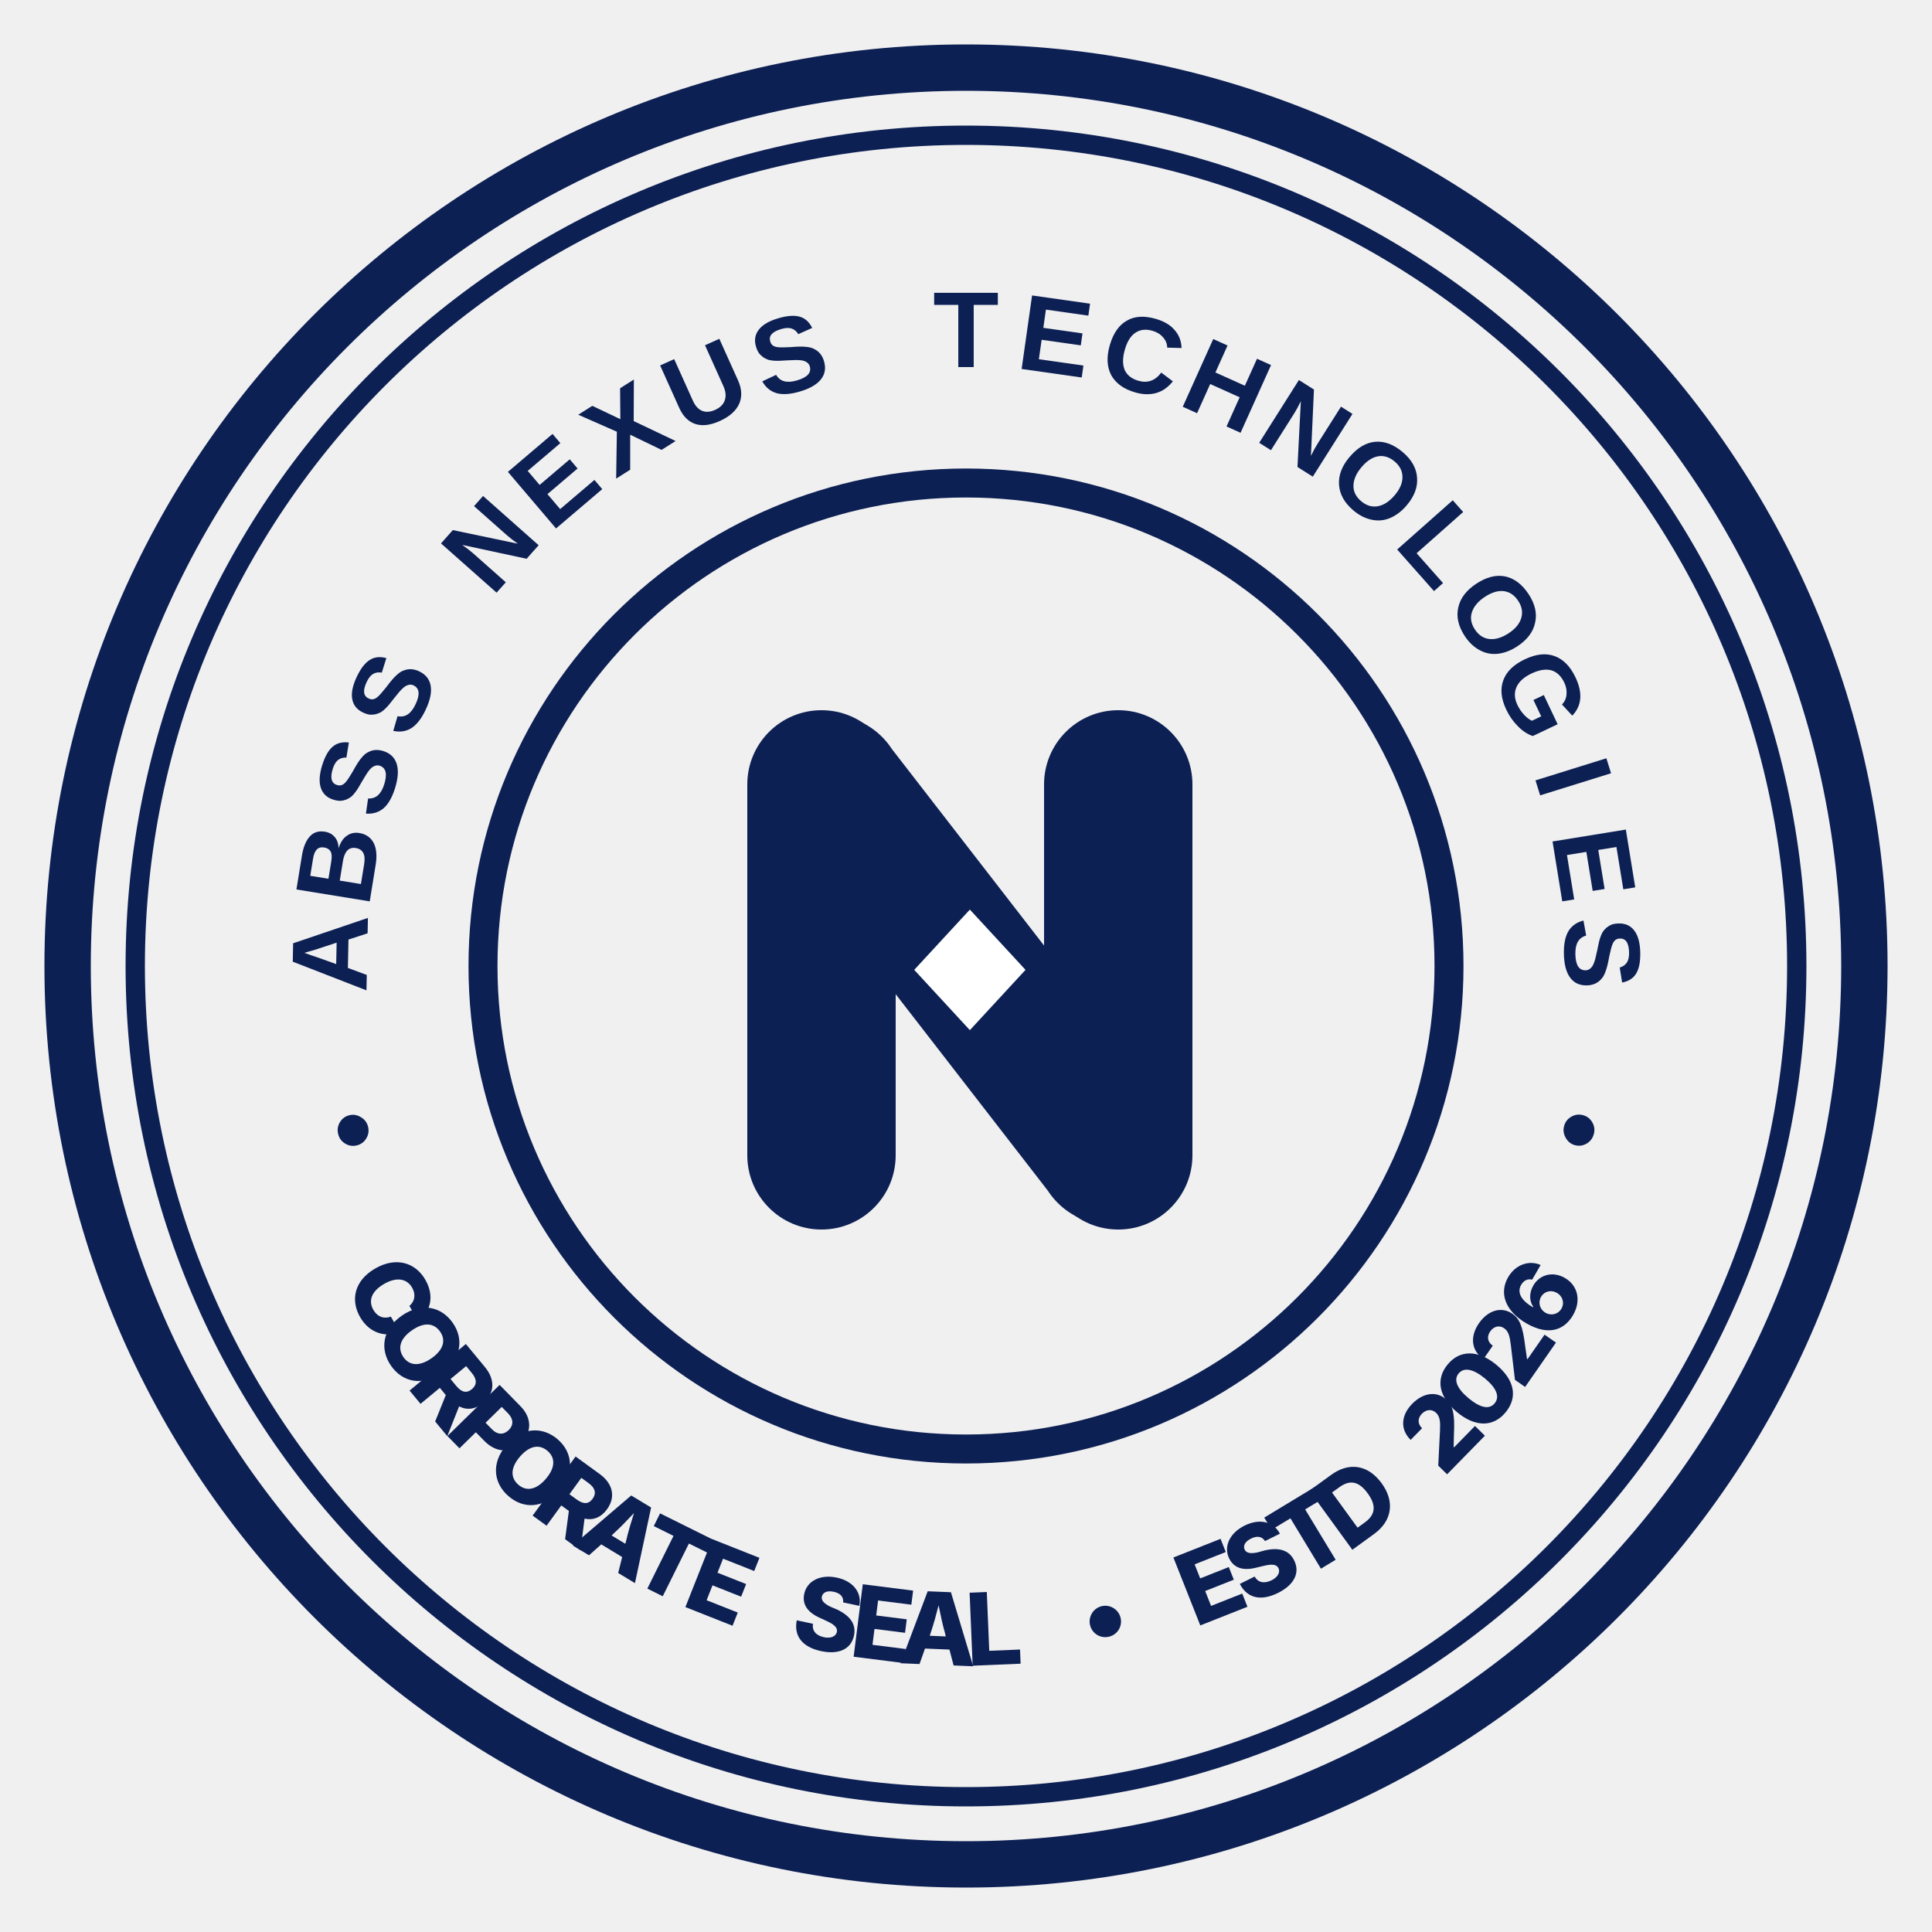
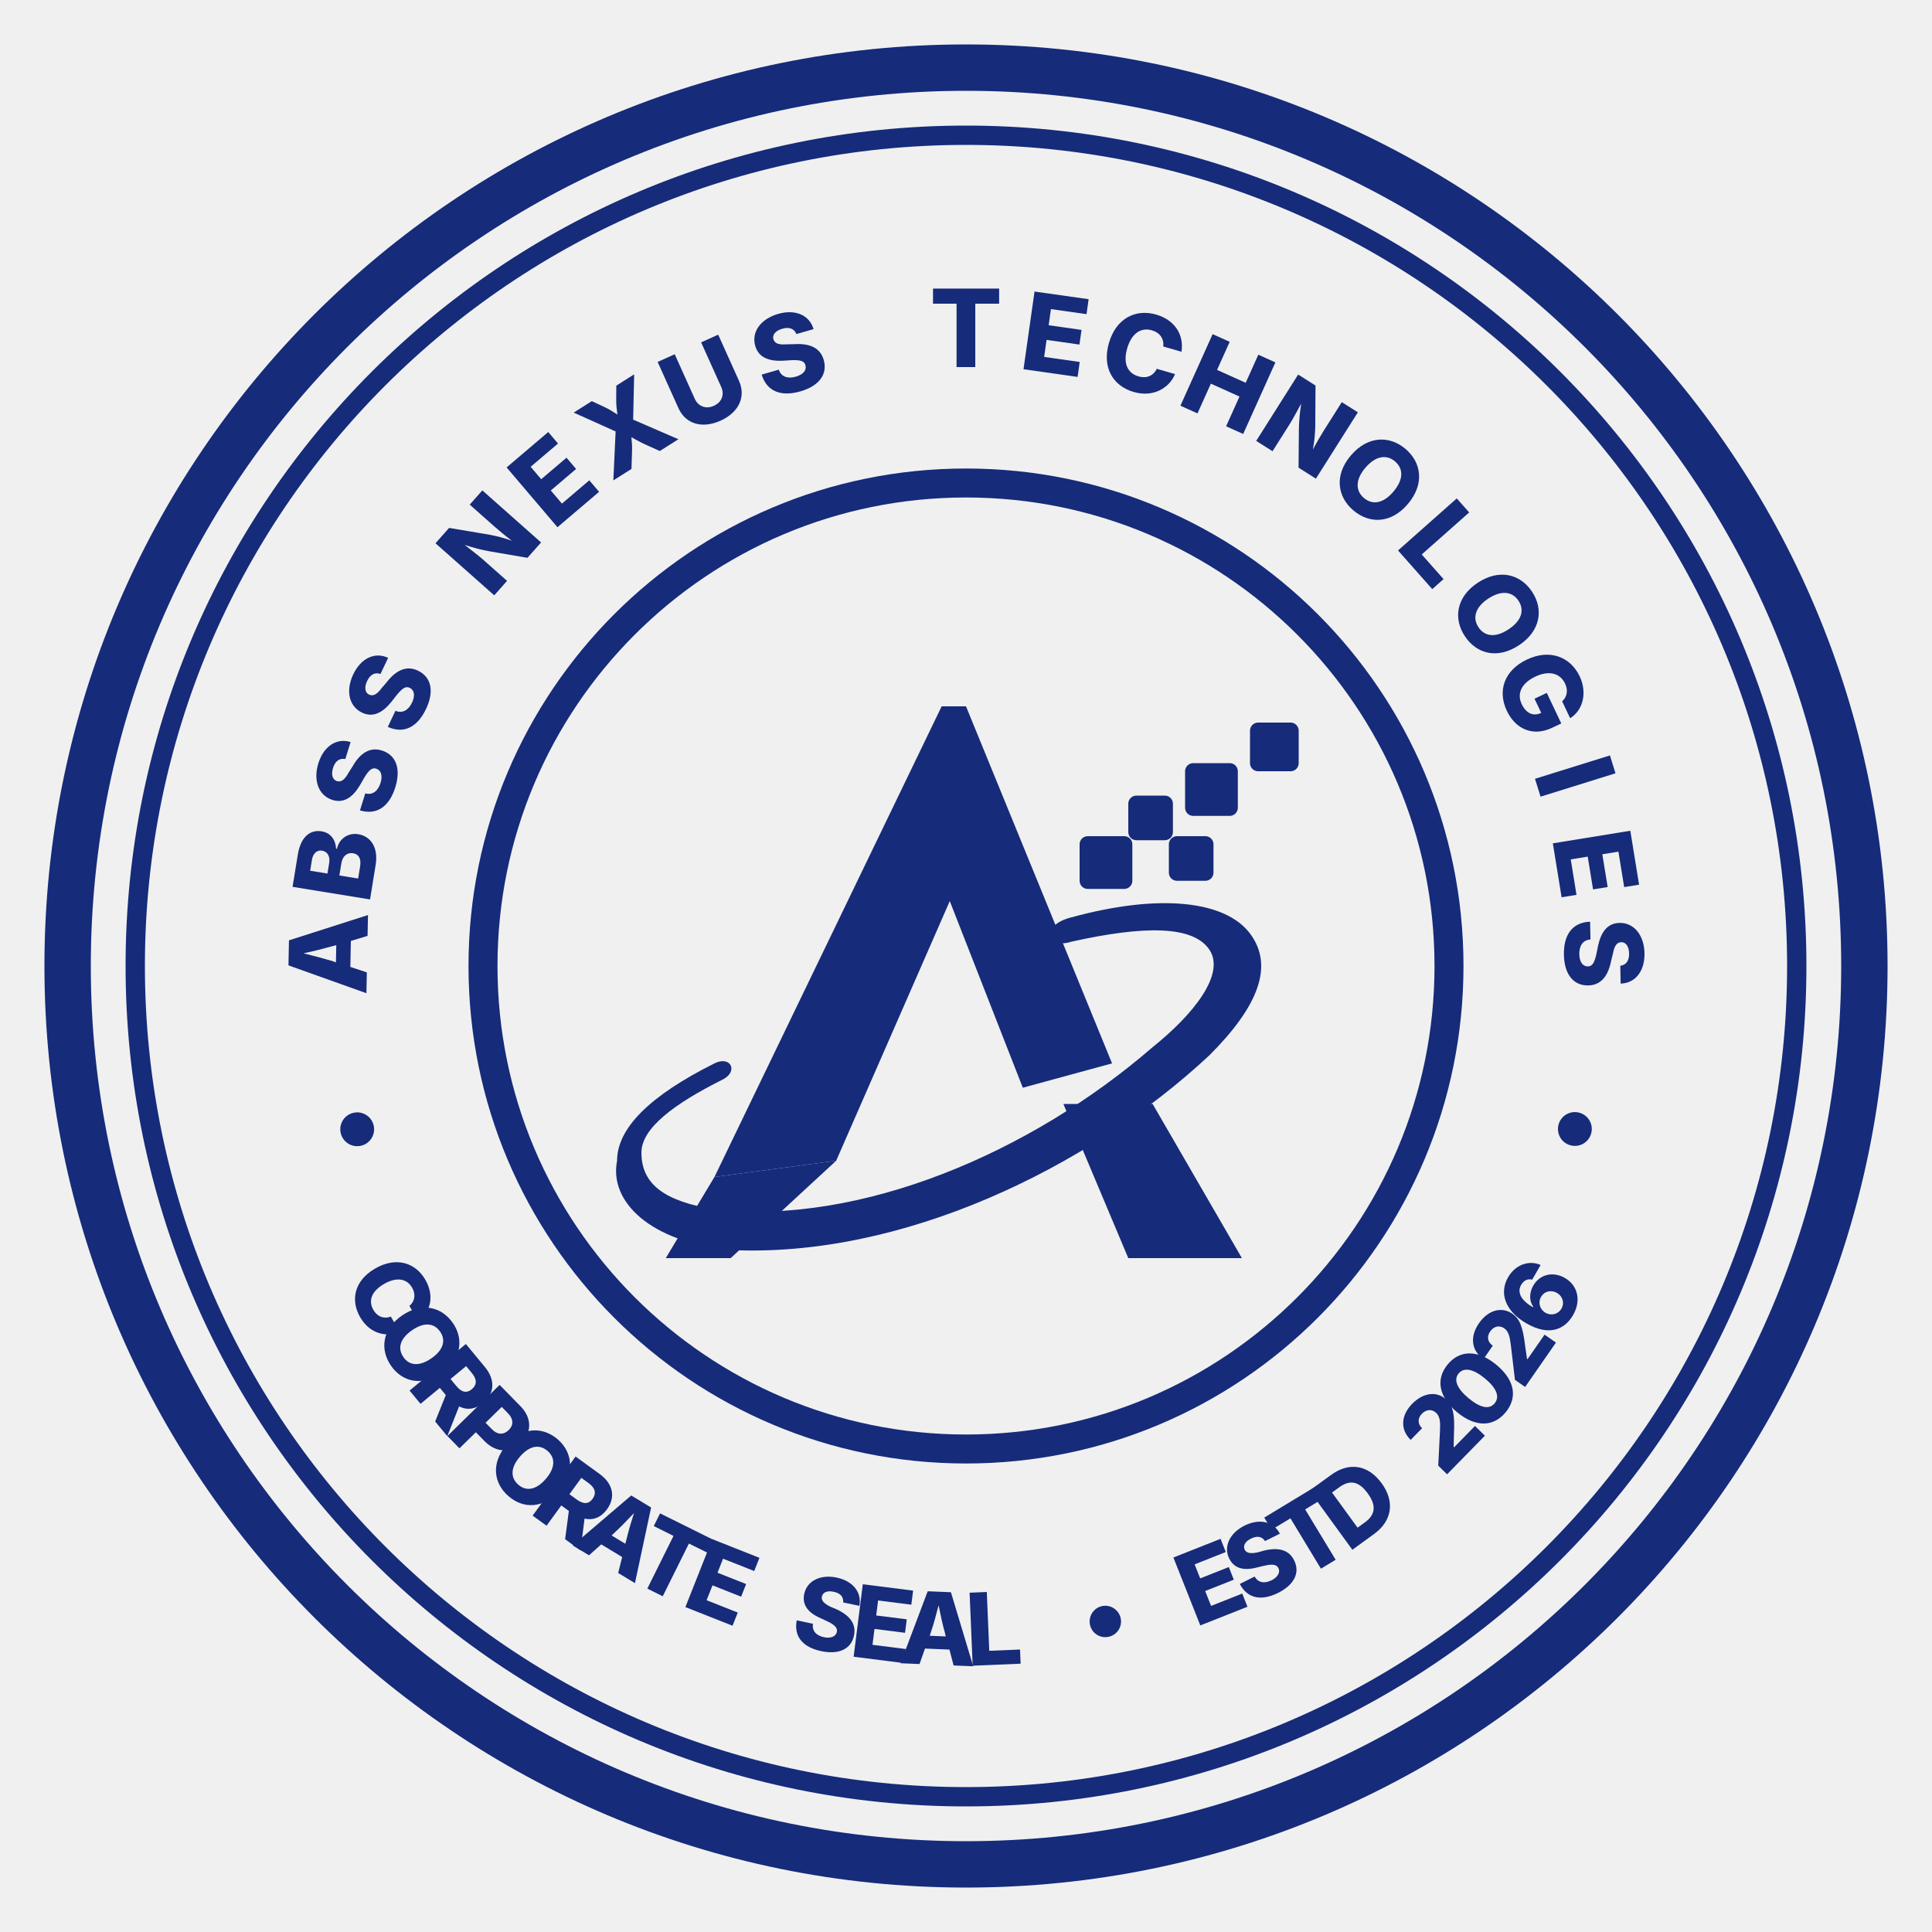
<svg xmlns="http://www.w3.org/2000/svg" width="1024" height="1024" viewBox="0 0 100 100" fill="none">
-   <circle cx="50" cy="50" r="46.5" stroke="#0D2054" stroke-width="2.4" />
-   <circle cx="50" cy="50" r="43" stroke="#0D2054" stroke-width="1" />
-   <circle cx="50" cy="50" r="25" stroke="#0D2054" stroke-width="1.5" />
-   <g fill="#0D2054" font-family="'Space Grotesk', 'Helvetica Neue', Arial, sans-serif" font-weight="800" font-size="5.6">
+   <circle cx="50" cy="50" r="46.5" stroke="#162B7A" stroke-width="2.4" />
+   <circle cx="50" cy="50" r="43" stroke="#162B7A" stroke-width="1" />
+   <circle cx="50" cy="50" r="25" stroke="#162B7A" stroke-width="1.5" />
+   <g fill="#162B7A" font-family="'Space Grotesk', -apple-system, sans-serif" font-weight="800" font-size="5.6">
    <text x="50" y="19" text-anchor="middle" transform="rotate(-105.00 50 50)">•</text>
    <text x="50" y="19" text-anchor="middle" transform="rotate(-96.92 50 50)"> </text>
    <text x="50" y="19" text-anchor="middle" transform="rotate(-88.85 50 50)">A</text>
    <text x="50" y="19" text-anchor="middle" transform="rotate(-80.77 50 50)">B</text>
    <text x="50" y="19" text-anchor="middle" transform="rotate(-72.69 50 50)">S</text>
    <text x="50" y="19" text-anchor="middle" transform="rotate(-64.62 50 50)">S</text>
    <text x="50" y="19" text-anchor="middle" transform="rotate(-56.54 50 50)"> </text>
    <text x="50" y="19" text-anchor="middle" transform="rotate(-48.46 50 50)">N</text>
    <text x="50" y="19" text-anchor="middle" transform="rotate(-40.38 50 50)">E</text>
    <text x="50" y="19" text-anchor="middle" transform="rotate(-32.31 50 50)">X</text>
    <text x="50" y="19" text-anchor="middle" transform="rotate(-24.23 50 50)">U</text>
    <text x="50" y="19" text-anchor="middle" transform="rotate(-16.15 50 50)">S</text>
    <text x="50" y="19" text-anchor="middle" transform="rotate(-8.08 50 50)"> </text>
    <text x="50" y="19" text-anchor="middle" transform="rotate(0.00 50 50)">T</text>
    <text x="50" y="19" text-anchor="middle" transform="rotate(8.08 50 50)">E</text>
    <text x="50" y="19" text-anchor="middle" transform="rotate(16.15 50 50)">C</text>
    <text x="50" y="19" text-anchor="middle" transform="rotate(24.23 50 50)">H</text>
    <text x="50" y="19" text-anchor="middle" transform="rotate(32.31 50 50)">N</text>
    <text x="50" y="19" text-anchor="middle" transform="rotate(40.38 50 50)">O</text>
    <text x="50" y="19" text-anchor="middle" transform="rotate(48.46 50 50)">L</text>
    <text x="50" y="19" text-anchor="middle" transform="rotate(56.54 50 50)">O</text>
    <text x="50" y="19" text-anchor="middle" transform="rotate(64.62 50 50)">G</text>
    <text x="50" y="19" text-anchor="middle" transform="rotate(72.69 50 50)">I</text>
    <text x="50" y="19" text-anchor="middle" transform="rotate(80.77 50 50)">E</text>
    <text x="50" y="19" text-anchor="middle" transform="rotate(88.85 50 50)">S</text>
    <text x="50" y="19" text-anchor="middle" transform="rotate(96.92 50 50)"> </text>
    <text x="50" y="19" text-anchor="middle" transform="rotate(105.00 50 50)">•</text>
  </g>
-   <g fill="#0D2054" font-family="'Inter', 'Helvetica Neue', Arial, sans-serif" font-weight="800" font-size="5.2">
+   <g fill="#162B7A" font-family="'Inter', -apple-system, sans-serif" font-weight="800" font-size="5.2">
    <text x="50" y="86.2" text-anchor="middle" transform="rotate(60.00 50 50)">C</text>
    <text x="50" y="86.2" text-anchor="middle" transform="rotate(55.20 50 50)">O</text>
    <text x="50" y="86.2" text-anchor="middle" transform="rotate(50.40 50 50)">R</text>
    <text x="50" y="86.2" text-anchor="middle" transform="rotate(45.60 50 50)">P</text>
    <text x="50" y="86.2" text-anchor="middle" transform="rotate(40.80 50 50)">O</text>
    <text x="50" y="86.2" text-anchor="middle" transform="rotate(36.00 50 50)">R</text>
    <text x="50" y="86.2" text-anchor="middle" transform="rotate(31.20 50 50)">A</text>
    <text x="50" y="86.2" text-anchor="middle" transform="rotate(26.40 50 50)">T</text>
    <text x="50" y="86.2" text-anchor="middle" transform="rotate(21.60 50 50)">E</text>
    <text x="50" y="86.2" text-anchor="middle" transform="rotate(16.80 50 50)"> </text>
    <text x="50" y="86.2" text-anchor="middle" transform="rotate(12.00 50 50)">S</text>
    <text x="50" y="86.2" text-anchor="middle" transform="rotate(7.20 50 50)">E</text>
    <text x="50" y="86.2" text-anchor="middle" transform="rotate(2.40 50 50)">A</text>
    <text x="50" y="86.2" text-anchor="middle" transform="rotate(-2.40 50 50)">L</text>
    <text x="50" y="86.2" text-anchor="middle" transform="rotate(-7.20 50 50)"> </text>
    <text x="50" y="86.2" text-anchor="middle" transform="rotate(-12.00 50 50)">•</text>
    <text x="50" y="86.2" text-anchor="middle" transform="rotate(-16.80 50 50)"> </text>
    <text x="50" y="86.2" text-anchor="middle" transform="rotate(-21.60 50 50)">E</text>
    <text x="50" y="86.2" text-anchor="middle" transform="rotate(-26.40 50 50)">S</text>
    <text x="50" y="86.2" text-anchor="middle" transform="rotate(-31.20 50 50)">T</text>
    <text x="50" y="86.2" text-anchor="middle" transform="rotate(-36.00 50 50)">D</text>
    <text x="50" y="86.2" text-anchor="middle" transform="rotate(-40.80 50 50)"> </text>
    <text x="50" y="86.2" text-anchor="middle" transform="rotate(-45.60 50 50)">2</text>
    <text x="50" y="86.2" text-anchor="middle" transform="rotate(-50.40 50 50)">0</text>
    <text x="50" y="86.2" text-anchor="middle" transform="rotate(-55.20 50 50)">2</text>
    <text x="50" y="86.2" text-anchor="middle" transform="rotate(-60.00 50 50)">6</text>
  </g>
-   <g transform="translate(31, 31) scale(0.48)">
-     <path d="M16 20C16 15.582 19.582 12 24 12C28.418 12 32 15.582 32 20V60C32 64.418 28.418 68 24 68C19.582 68 16 64.418 16 60V20Z" fill="#0D2054" />
-     <path d="M48 20C48 15.582 51.582 12 56 12C60.418 12 64 15.582 64 20V60C64 64.418 60.418 68 56 68C51.582 68 48 64.418 48 60V20Z" fill="#0D2054" />
-     <path d="M18.2 24.8C15.8 21.1 16.9 16.2 20.6 13.8C24.3 11.4 29.2 12.5 31.6 16.2L61.8 55.2C64.2 58.9 63.1 63.8 59.4 66.2C55.7 68.6 50.8 67.5 48.4 63.8L18.2 24.8Z" fill="#0D2054" />
-     <path d="M40 33.5L46 40L40 46.5L34 40L40 33.5Z" fill="#FFFFFF" />
+   <g transform="translate(29, 29) scale(0.42)">
+     <path d="M47 18 L50 18 L68 62 L57 65 L48 42 L34 74 L19 76 L47 18 Z" fill="#162B7A" />
+     <path d="M19 76 L34 74 L21 86 L13 86 Z" fill="#162B7A" />
+     <path d="M62 67 L73 67 L84 86 L70 86 Z" fill="#162B7A" />
+     <path d="M7 74 C6 79 11 84 21 85 C42 86 65 75 80 61 C86 55 88 50 85 46 C82 42 74 41 63 44 C59 45 60 48 63 47 C72 45 78 45 80 48 C82 51 78 56 73 60 C58 73 37 82 19 80 C13 79 10 77 10 73 C10 70 14 67 20 64 C22 63 21 61 19 62 C11 66 7 70 7 74 Z" fill="#162B7A" />
+     <rect x="64" y="34" width="6.5" height="6.5" rx="1" fill="#162B7A" />
+     <rect x="75" y="34" width="5.5" height="5.5" rx="1" fill="#162B7A" />
+     <rect x="70" y="29" width="5.5" height="5.5" rx="1" fill="#162B7A" />
+     <rect x="77" y="25" width="6.5" height="6.5" rx="1" fill="#162B7A" />
+     <rect x="85" y="20" width="6" height="6" rx="1" fill="#162B7A" />
  </g>
</svg>
